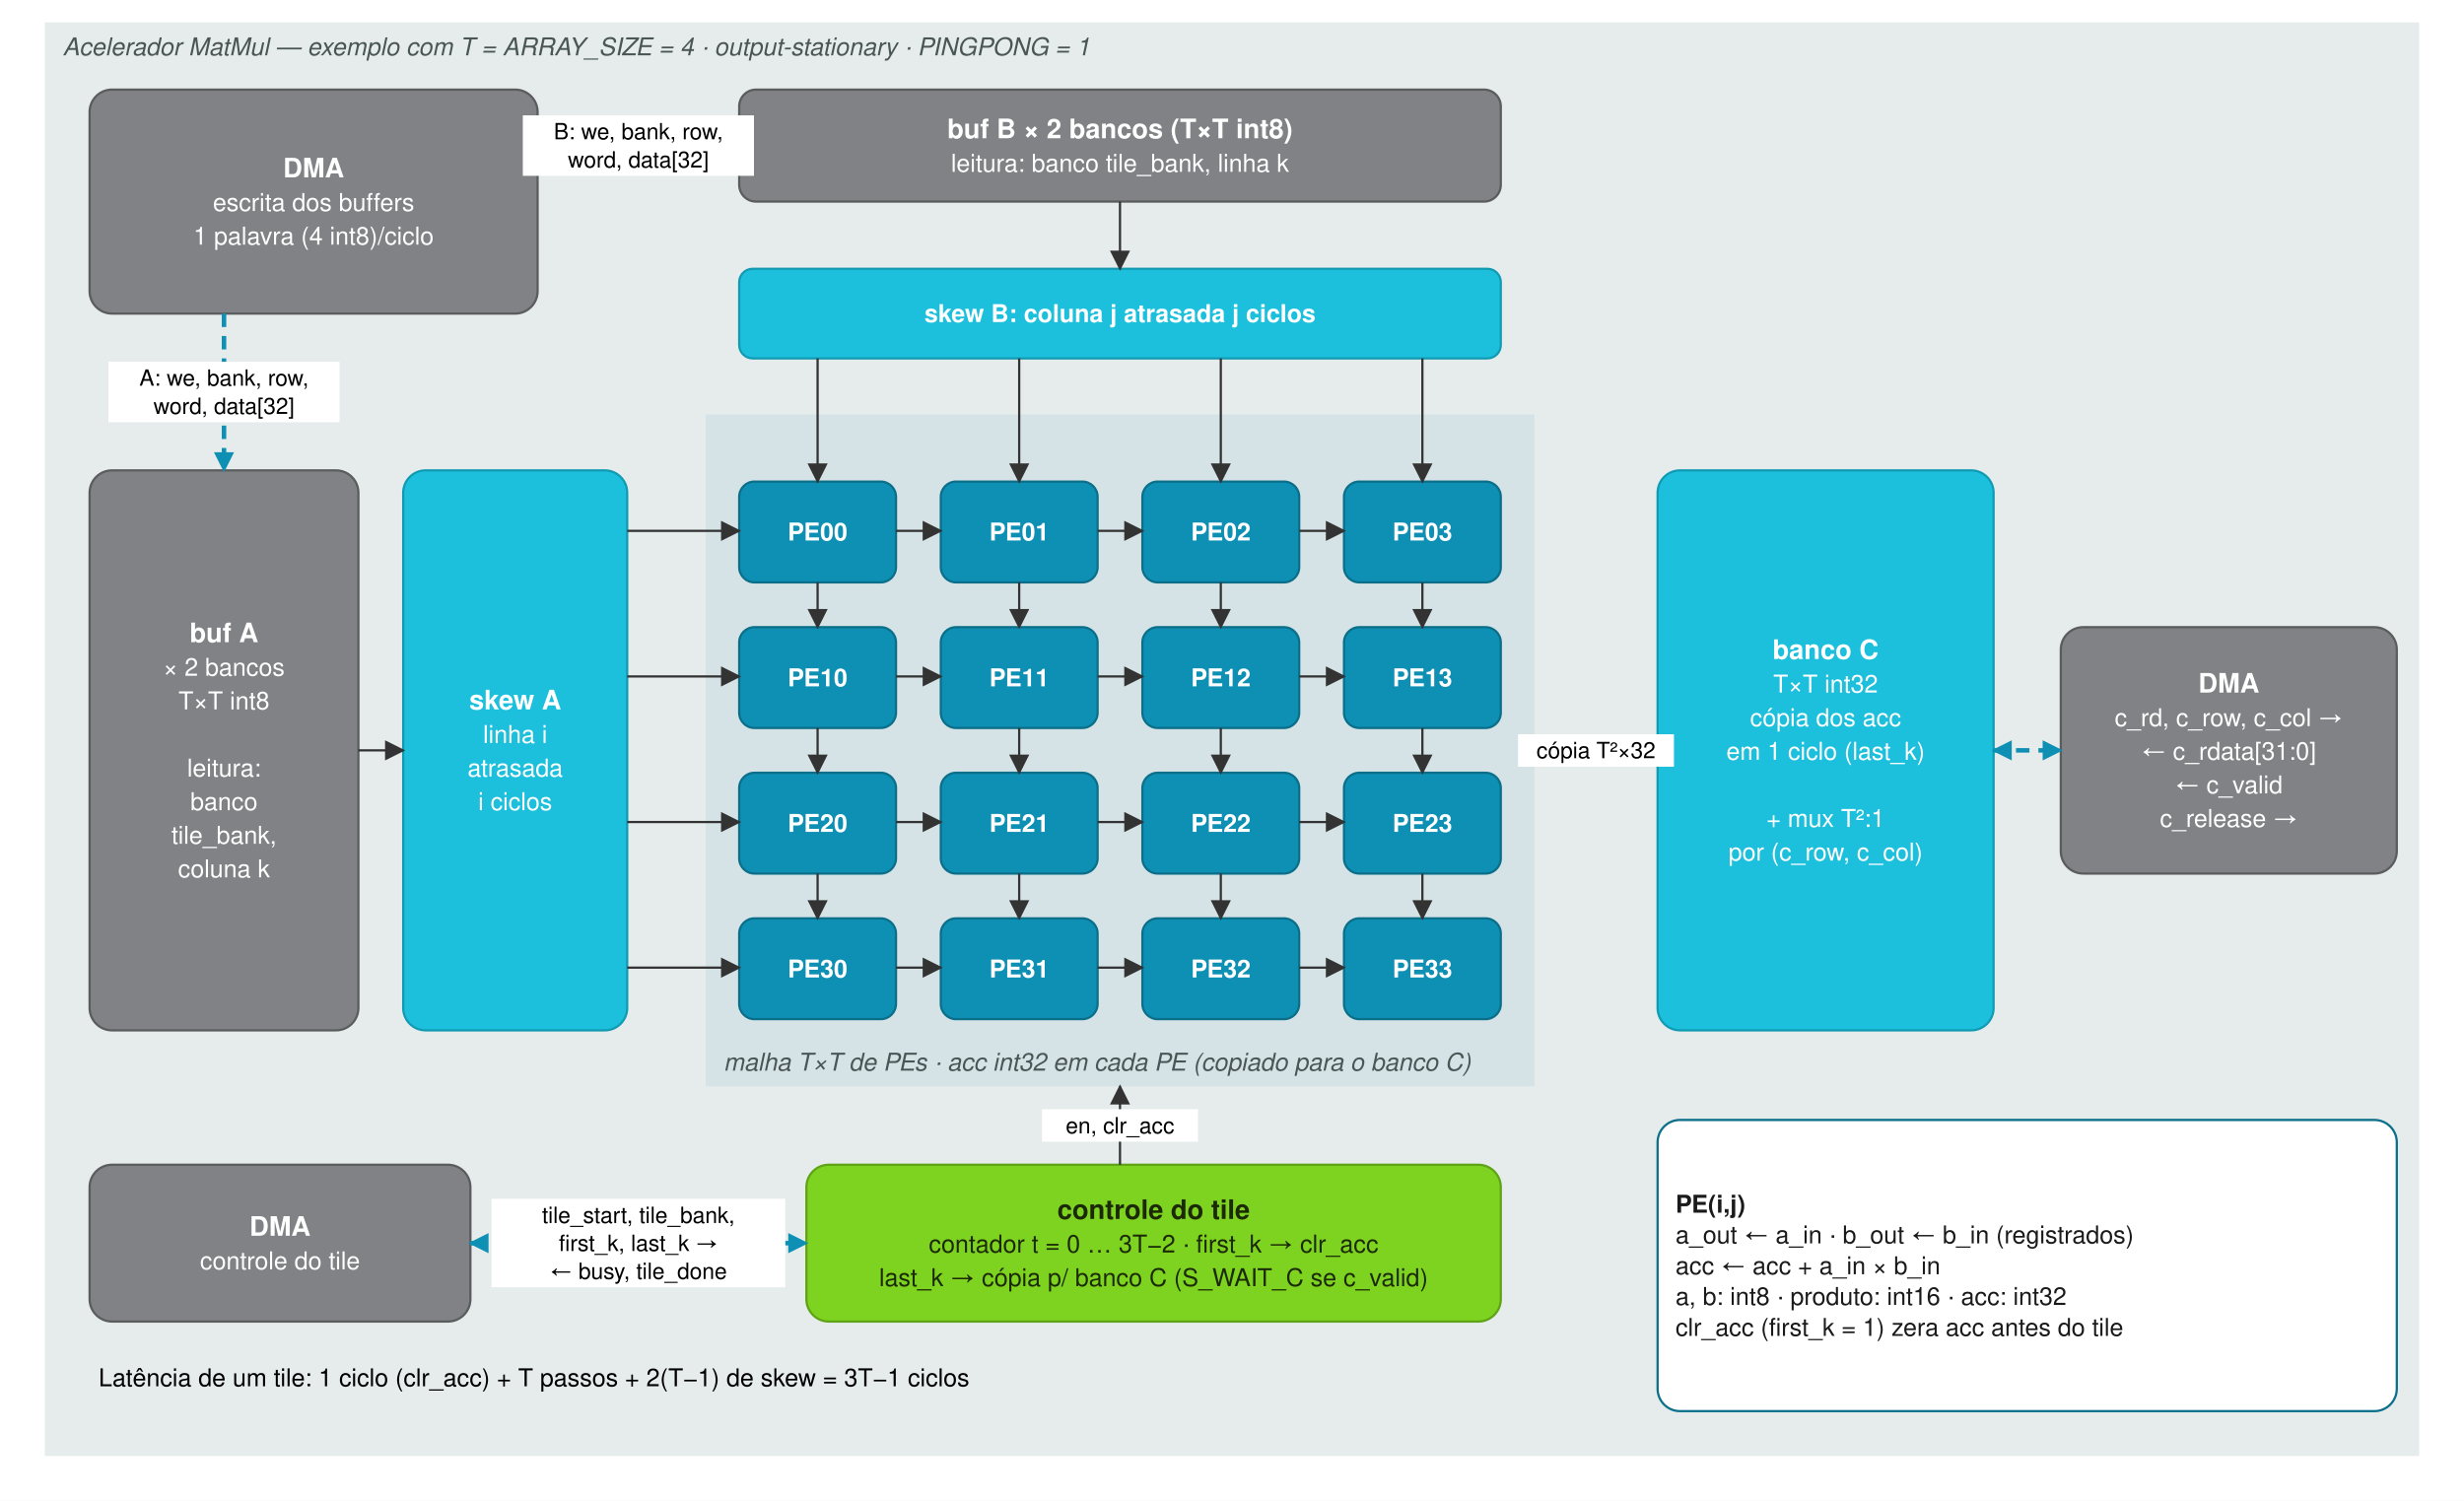
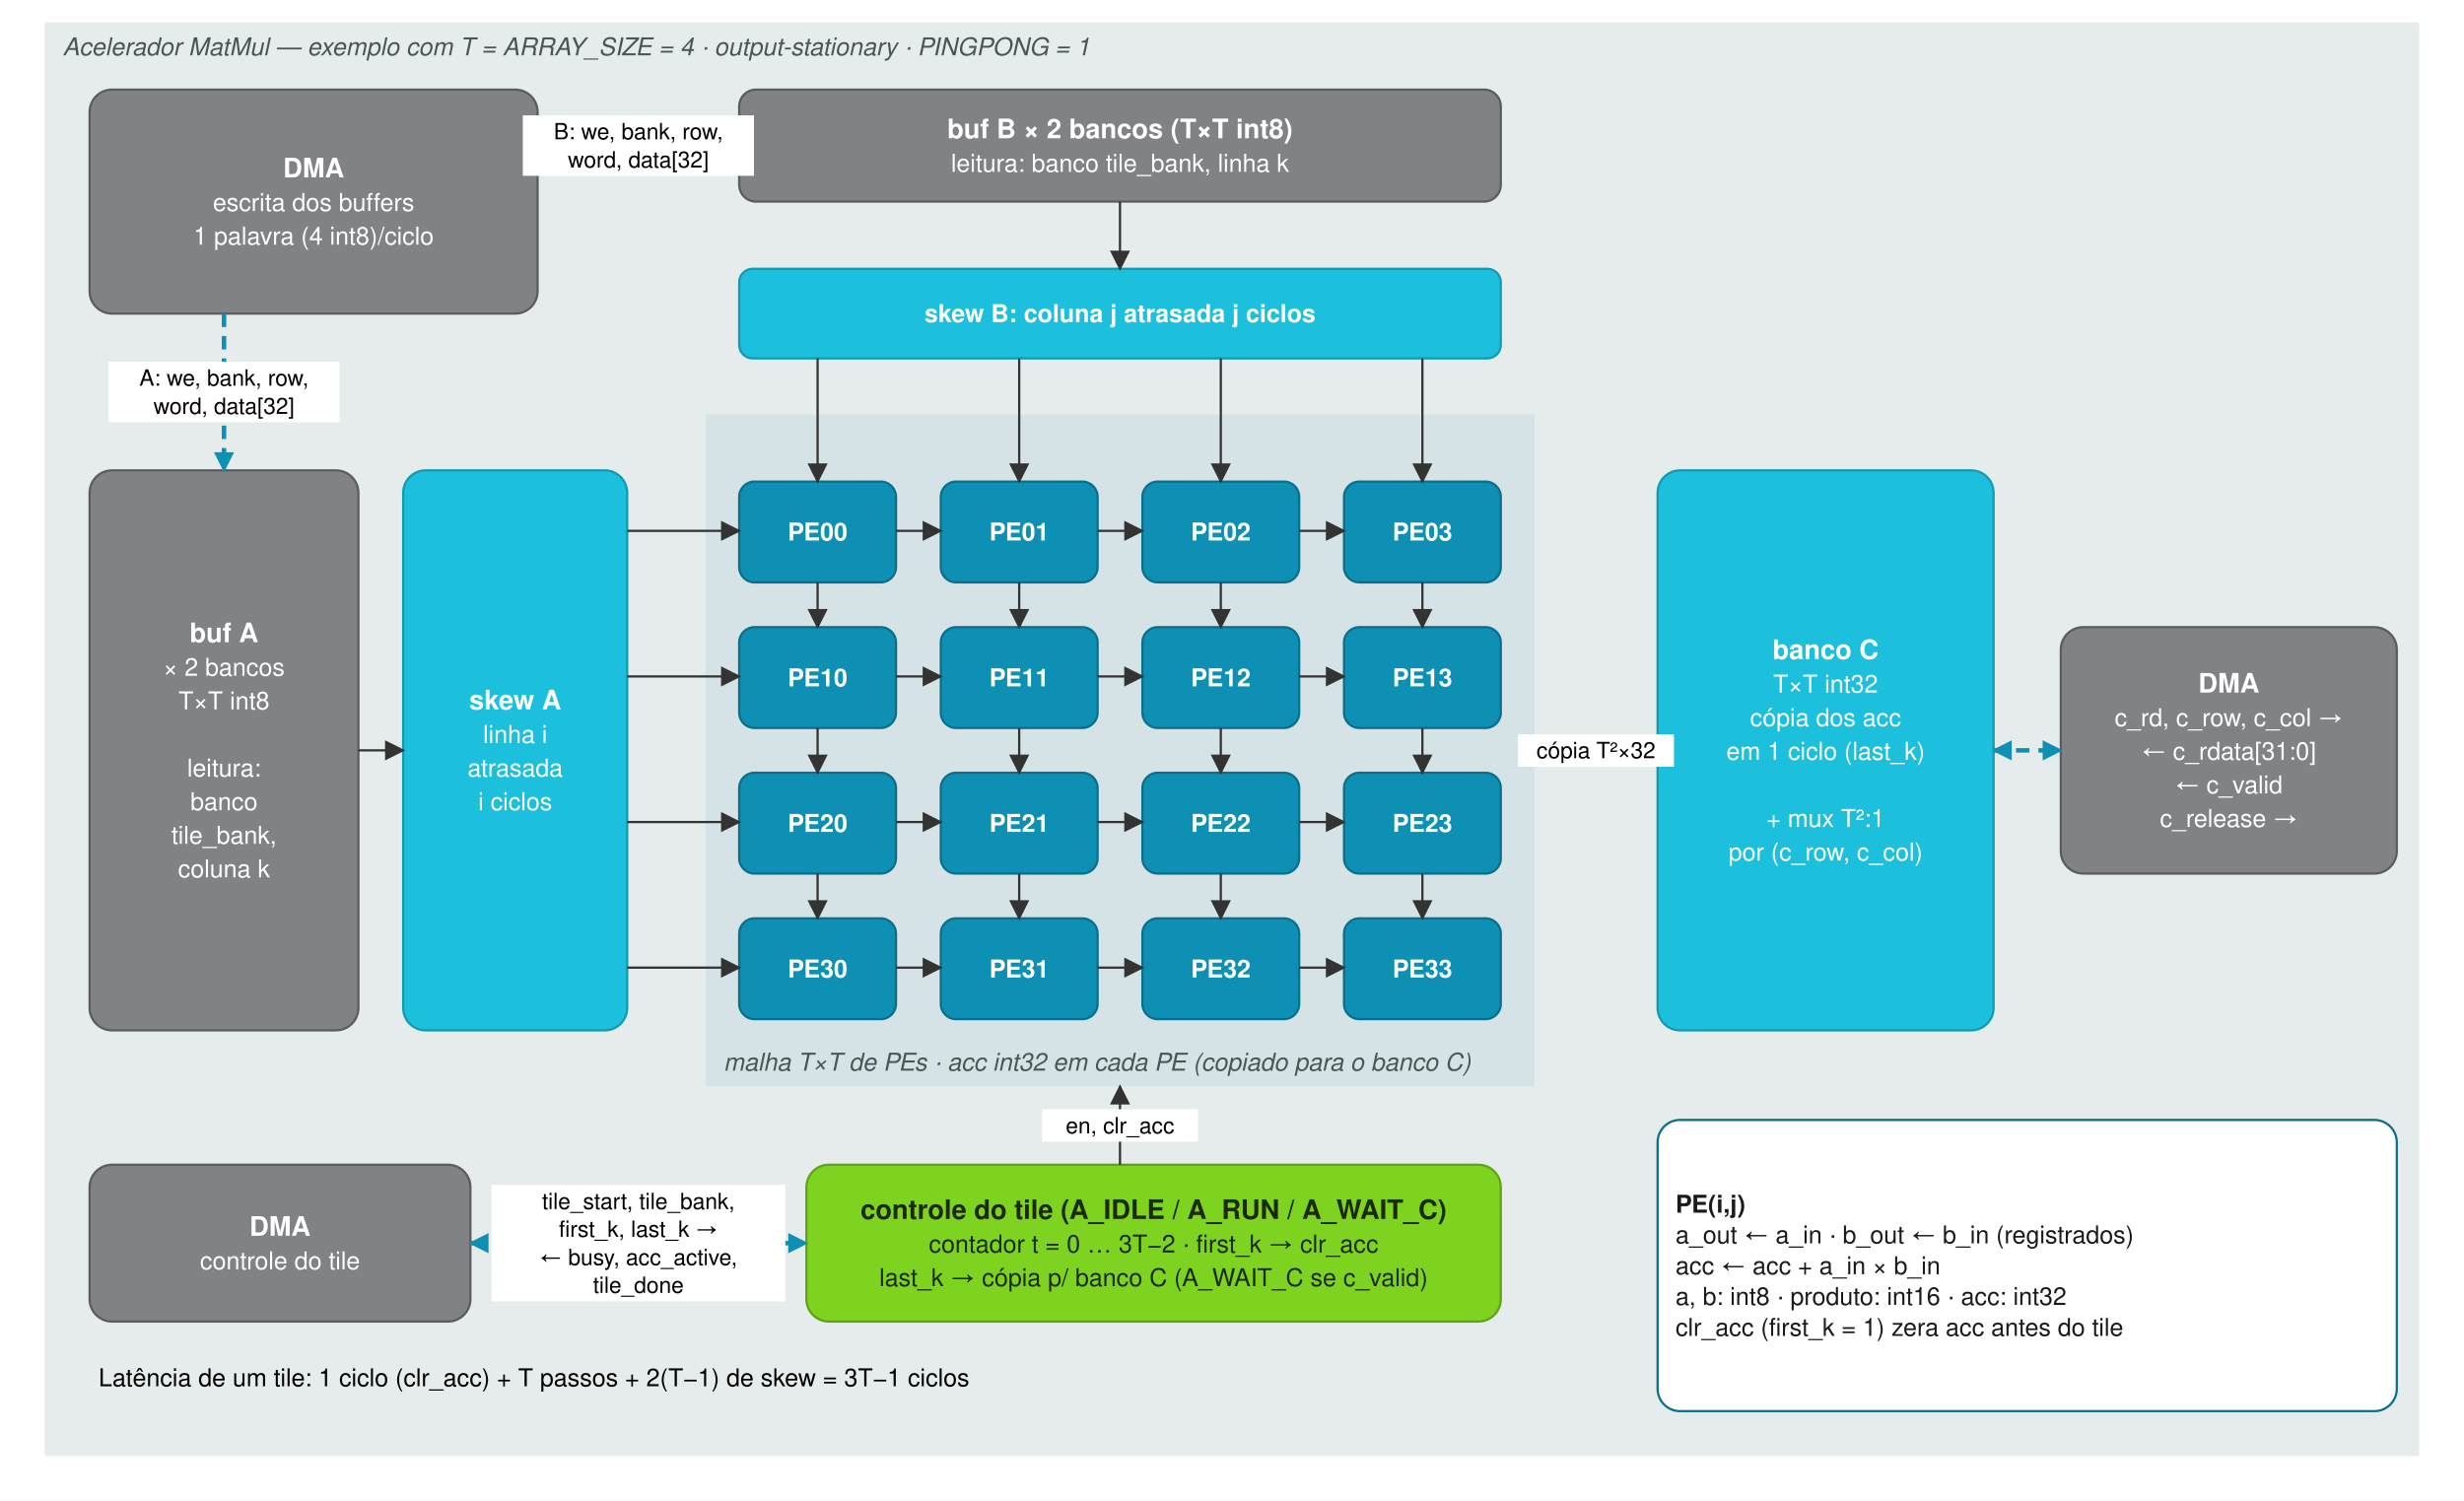
<svg xmlns="http://www.w3.org/2000/svg" font-family="Helvetica, Arial, sans-serif" width="1100" height="670" viewBox="0 0 1100 670">
  <defs>
    <marker id="m_fill_0E8FB4" viewBox="0 0 10 10" refX="9" refY="5" markerWidth="9" markerHeight="9" markerUnits="userSpaceOnUse" orient="auto-start-reverse">
      <path d="M0,0 L10,5 L0,10 z" fill="#0E8FB4" />
    </marker>
    <marker id="m_fill_333333" viewBox="0 0 10 10" refX="9" refY="5" markerWidth="9" markerHeight="9" markerUnits="userSpaceOnUse" orient="auto-start-reverse">
      <path d="M0,0 L10,5 L0,10 z" fill="#333333" />
    </marker>
  </defs>
  <rect x="0" y="0" fill="#FFFFFF" width="1100" height="670" />
  <rect x="20" y="10" width="1060" height="640" fill="#E6ECEC" stroke="none" stroke-width="1" />
  <text x="28.0" y="24.7" text-anchor="start" fill="#4A5555" font-style="italic">
    <tspan font-size="11" font-weight="normal">Acelerador MatMul — exemplo com T = ARRAY_SIZE = 4 · output-stationary · PINGPONG = 1</tspan>
  </text>
  <rect x="315" y="185" width="370" height="300" fill="#D5E3E6" stroke="none" stroke-width="1" />
  <text x="323.0" y="478.0" text-anchor="start" fill="#4A5555" font-style="italic">
    <tspan font-size="11" font-weight="normal">malha T×T de PEs · acc int32 em cada PE (copiado para o banco C)</tspan>
  </text>
  <rect x="40" y="40" width="200" height="100" fill="#808285" stroke="#5A5C5E" stroke-width="1" rx="10.0" ry="10.0" />
  <text x="140.0" y="79.2" text-anchor="middle" fill="#FFFFFF">
    <tspan font-size="12" font-weight="bold">DMA</tspan>
  </text>
  <text x="140.0" y="94.2" text-anchor="middle" fill="#FFFFFF">
    <tspan font-size="11" font-weight="normal">escrita dos buffers</tspan>
  </text>
  <text x="140.0" y="109.2" text-anchor="middle" fill="#FFFFFF">
    <tspan font-size="11" font-weight="normal">1 palavra (4 int8)/ciclo</tspan>
  </text>
  <rect x="330" y="40" width="340" height="50" fill="#808285" stroke="#5A5C5E" stroke-width="1" rx="7.5" ry="7.5" />
  <text x="500.0" y="61.7" text-anchor="middle" fill="#FFFFFF">
    <tspan font-size="12" font-weight="bold">buf B × 2 bancos (T×T int8)</tspan>
  </text>
  <text x="500.0" y="76.7" text-anchor="middle" fill="#FFFFFF">
    <tspan font-size="11" font-weight="normal">leitura: banco tile_bank, linha k</tspan>
  </text>
  <rect x="330" y="120" width="340" height="40" fill="#1CC0DD" stroke="#119BB3" stroke-width="1" rx="6.0" ry="6.0" />
  <text x="500.0" y="143.8" text-anchor="middle" fill="#FFFFFF">
    <tspan font-size="11" font-weight="bold">skew B: coluna j atrasada j ciclos</tspan>
  </text>
  <rect x="40" y="210" width="120" height="250" fill="#808285" stroke="#5A5C5E" stroke-width="1" rx="10.0" ry="10.0" />
  <text x="100.0" y="286.7" text-anchor="middle" fill="#FFFFFF">
    <tspan font-size="12" font-weight="bold">buf A</tspan>
  </text>
  <text x="100.0" y="301.7" text-anchor="middle" fill="#FFFFFF">
    <tspan font-size="11" font-weight="normal">× 2 bancos</tspan>
  </text>
  <text x="100.0" y="316.7" text-anchor="middle" fill="#FFFFFF">
    <tspan font-size="11" font-weight="normal">T×T int8</tspan>
  </text>
  <text x="100.0" y="346.7" text-anchor="middle" fill="#FFFFFF">
    <tspan font-size="11" font-weight="normal">leitura:</tspan>
  </text>
  <text x="100.0" y="361.7" text-anchor="middle" fill="#FFFFFF">
    <tspan font-size="11" font-weight="normal">banco</tspan>
  </text>
  <text x="100.0" y="376.7" text-anchor="middle" fill="#FFFFFF">
    <tspan font-size="11" font-weight="normal">tile_bank,</tspan>
  </text>
  <text x="100.0" y="391.7" text-anchor="middle" fill="#FFFFFF">
    <tspan font-size="11" font-weight="normal">coluna k</tspan>
  </text>
  <rect x="180" y="210" width="100" height="250" fill="#1CC0DD" stroke="#119BB3" stroke-width="1" rx="10.0" ry="10.0" />
  <text x="230.0" y="316.7" text-anchor="middle" fill="#FFFFFF">
    <tspan font-size="12" font-weight="bold">skew A</tspan>
  </text>
  <text x="230.0" y="331.7" text-anchor="middle" fill="#FFFFFF">
    <tspan font-size="11" font-weight="normal">linha i</tspan>
  </text>
  <text x="230.0" y="346.7" text-anchor="middle" fill="#FFFFFF">
    <tspan font-size="11" font-weight="normal">atrasada</tspan>
  </text>
  <text x="230.0" y="361.7" text-anchor="middle" fill="#FFFFFF">
    <tspan font-size="11" font-weight="normal">i ciclos</tspan>
  </text>
  <polyline points="100,140 100,210" fill="none" stroke="#0E8FB4" stroke-width="2" stroke-dasharray="6,4" marker-end="url(#m_fill_0E8FB4)" />
  <polyline points="240,65 330,65" fill="none" stroke="#0E8FB4" stroke-width="2" stroke-dasharray="6,4" marker-end="url(#m_fill_0E8FB4)" />
  <polyline points="500,90 500,120" fill="none" stroke="#333333" stroke-width="1" marker-end="url(#m_fill_333333)" />
  <polyline points="160,335 180,335" fill="none" stroke="#333333" stroke-width="1" marker-end="url(#m_fill_333333)" />
  <rect x="330" y="215" width="70" height="45" fill="#0E8FB4" stroke="#0B6F8A" stroke-width="1" rx="6.8" ry="6.8" />
  <text x="365.0" y="241.3" text-anchor="middle" fill="#FFFFFF">
    <tspan font-size="11" font-weight="bold">PE00</tspan>
  </text>
  <polyline points="280,237 330,237" fill="none" stroke="#333333" stroke-width="1" marker-end="url(#m_fill_333333)" />
  <polyline points="365,160 365,215" fill="none" stroke="#333333" stroke-width="1" marker-end="url(#m_fill_333333)" />
  <rect x="420" y="215" width="70" height="45" fill="#0E8FB4" stroke="#0B6F8A" stroke-width="1" rx="6.8" ry="6.8" />
  <text x="455.0" y="241.3" text-anchor="middle" fill="#FFFFFF">
    <tspan font-size="11" font-weight="bold">PE01</tspan>
  </text>
  <polyline points="400,237 420,237" fill="none" stroke="#333333" stroke-width="1" marker-end="url(#m_fill_333333)" />
  <polyline points="455,160 455,215" fill="none" stroke="#333333" stroke-width="1" marker-end="url(#m_fill_333333)" />
  <rect x="510" y="215" width="70" height="45" fill="#0E8FB4" stroke="#0B6F8A" stroke-width="1" rx="6.8" ry="6.8" />
  <text x="545.0" y="241.3" text-anchor="middle" fill="#FFFFFF">
    <tspan font-size="11" font-weight="bold">PE02</tspan>
  </text>
  <polyline points="490,237 510,237" fill="none" stroke="#333333" stroke-width="1" marker-end="url(#m_fill_333333)" />
  <polyline points="545,160 545,215" fill="none" stroke="#333333" stroke-width="1" marker-end="url(#m_fill_333333)" />
  <rect x="600" y="215" width="70" height="45" fill="#0E8FB4" stroke="#0B6F8A" stroke-width="1" rx="6.8" ry="6.8" />
  <text x="635.0" y="241.3" text-anchor="middle" fill="#FFFFFF">
    <tspan font-size="11" font-weight="bold">PE03</tspan>
  </text>
  <polyline points="580,237 600,237" fill="none" stroke="#333333" stroke-width="1" marker-end="url(#m_fill_333333)" />
  <polyline points="635,160 635,215" fill="none" stroke="#333333" stroke-width="1" marker-end="url(#m_fill_333333)" />
  <rect x="330" y="280" width="70" height="45" fill="#0E8FB4" stroke="#0B6F8A" stroke-width="1" rx="6.8" ry="6.8" />
  <text x="365.0" y="306.4" text-anchor="middle" fill="#FFFFFF">
    <tspan font-size="11" font-weight="bold">PE10</tspan>
  </text>
  <polyline points="280,302 330,302" fill="none" stroke="#333333" stroke-width="1" marker-end="url(#m_fill_333333)" />
  <polyline points="365,260 365,280" fill="none" stroke="#333333" stroke-width="1" marker-end="url(#m_fill_333333)" />
  <rect x="420" y="280" width="70" height="45" fill="#0E8FB4" stroke="#0B6F8A" stroke-width="1" rx="6.8" ry="6.8" />
  <text x="455.0" y="306.4" text-anchor="middle" fill="#FFFFFF">
    <tspan font-size="11" font-weight="bold">PE11</tspan>
  </text>
  <polyline points="400,302 420,302" fill="none" stroke="#333333" stroke-width="1" marker-end="url(#m_fill_333333)" />
  <polyline points="455,260 455,280" fill="none" stroke="#333333" stroke-width="1" marker-end="url(#m_fill_333333)" />
  <rect x="510" y="280" width="70" height="45" fill="#0E8FB4" stroke="#0B6F8A" stroke-width="1" rx="6.8" ry="6.8" />
  <text x="545.0" y="306.4" text-anchor="middle" fill="#FFFFFF">
    <tspan font-size="11" font-weight="bold">PE12</tspan>
  </text>
  <polyline points="490,302 510,302" fill="none" stroke="#333333" stroke-width="1" marker-end="url(#m_fill_333333)" />
  <polyline points="545,260 545,280" fill="none" stroke="#333333" stroke-width="1" marker-end="url(#m_fill_333333)" />
  <rect x="600" y="280" width="70" height="45" fill="#0E8FB4" stroke="#0B6F8A" stroke-width="1" rx="6.8" ry="6.8" />
  <text x="635.0" y="306.4" text-anchor="middle" fill="#FFFFFF">
    <tspan font-size="11" font-weight="bold">PE13</tspan>
  </text>
  <polyline points="580,302 600,302" fill="none" stroke="#333333" stroke-width="1" marker-end="url(#m_fill_333333)" />
  <polyline points="635,260 635,280" fill="none" stroke="#333333" stroke-width="1" marker-end="url(#m_fill_333333)" />
  <rect x="330" y="345" width="70" height="45" fill="#0E8FB4" stroke="#0B6F8A" stroke-width="1" rx="6.8" ry="6.8" />
  <text x="365.0" y="371.4" text-anchor="middle" fill="#FFFFFF">
    <tspan font-size="11" font-weight="bold">PE20</tspan>
  </text>
  <polyline points="280,367 330,367" fill="none" stroke="#333333" stroke-width="1" marker-end="url(#m_fill_333333)" />
  <polyline points="365,325 365,345" fill="none" stroke="#333333" stroke-width="1" marker-end="url(#m_fill_333333)" />
  <rect x="420" y="345" width="70" height="45" fill="#0E8FB4" stroke="#0B6F8A" stroke-width="1" rx="6.8" ry="6.8" />
  <text x="455.0" y="371.4" text-anchor="middle" fill="#FFFFFF">
    <tspan font-size="11" font-weight="bold">PE21</tspan>
  </text>
  <polyline points="400,367 420,367" fill="none" stroke="#333333" stroke-width="1" marker-end="url(#m_fill_333333)" />
  <polyline points="455,325 455,345" fill="none" stroke="#333333" stroke-width="1" marker-end="url(#m_fill_333333)" />
  <rect x="510" y="345" width="70" height="45" fill="#0E8FB4" stroke="#0B6F8A" stroke-width="1" rx="6.8" ry="6.8" />
  <text x="545.0" y="371.4" text-anchor="middle" fill="#FFFFFF">
    <tspan font-size="11" font-weight="bold">PE22</tspan>
  </text>
  <polyline points="490,367 510,367" fill="none" stroke="#333333" stroke-width="1" marker-end="url(#m_fill_333333)" />
  <polyline points="545,325 545,345" fill="none" stroke="#333333" stroke-width="1" marker-end="url(#m_fill_333333)" />
  <rect x="600" y="345" width="70" height="45" fill="#0E8FB4" stroke="#0B6F8A" stroke-width="1" rx="6.8" ry="6.8" />
  <text x="635.0" y="371.4" text-anchor="middle" fill="#FFFFFF">
    <tspan font-size="11" font-weight="bold">PE23</tspan>
  </text>
  <polyline points="580,367 600,367" fill="none" stroke="#333333" stroke-width="1" marker-end="url(#m_fill_333333)" />
  <polyline points="635,325 635,345" fill="none" stroke="#333333" stroke-width="1" marker-end="url(#m_fill_333333)" />
  <rect x="330" y="410" width="70" height="45" fill="#0E8FB4" stroke="#0B6F8A" stroke-width="1" rx="6.8" ry="6.8" />
  <text x="365.0" y="436.4" text-anchor="middle" fill="#FFFFFF">
    <tspan font-size="11" font-weight="bold">PE30</tspan>
  </text>
  <polyline points="280,432 330,432" fill="none" stroke="#333333" stroke-width="1" marker-end="url(#m_fill_333333)" />
  <polyline points="365,390 365,410" fill="none" stroke="#333333" stroke-width="1" marker-end="url(#m_fill_333333)" />
  <rect x="420" y="410" width="70" height="45" fill="#0E8FB4" stroke="#0B6F8A" stroke-width="1" rx="6.8" ry="6.8" />
  <text x="455.0" y="436.4" text-anchor="middle" fill="#FFFFFF">
    <tspan font-size="11" font-weight="bold">PE31</tspan>
  </text>
  <polyline points="400,432 420,432" fill="none" stroke="#333333" stroke-width="1" marker-end="url(#m_fill_333333)" />
  <polyline points="455,390 455,410" fill="none" stroke="#333333" stroke-width="1" marker-end="url(#m_fill_333333)" />
  <rect x="510" y="410" width="70" height="45" fill="#0E8FB4" stroke="#0B6F8A" stroke-width="1" rx="6.8" ry="6.8" />
  <text x="545.0" y="436.4" text-anchor="middle" fill="#FFFFFF">
    <tspan font-size="11" font-weight="bold">PE32</tspan>
  </text>
  <polyline points="490,432 510,432" fill="none" stroke="#333333" stroke-width="1" marker-end="url(#m_fill_333333)" />
  <polyline points="545,390 545,410" fill="none" stroke="#333333" stroke-width="1" marker-end="url(#m_fill_333333)" />
  <rect x="600" y="410" width="70" height="45" fill="#0E8FB4" stroke="#0B6F8A" stroke-width="1" rx="6.8" ry="6.8" />
  <text x="635.0" y="436.4" text-anchor="middle" fill="#FFFFFF">
    <tspan font-size="11" font-weight="bold">PE33</tspan>
  </text>
  <polyline points="580,432 600,432" fill="none" stroke="#333333" stroke-width="1" marker-end="url(#m_fill_333333)" />
  <polyline points="635,390 635,410" fill="none" stroke="#333333" stroke-width="1" marker-end="url(#m_fill_333333)" />
  <rect x="740" y="210" width="150" height="250" fill="#1CC0DD" stroke="#119BB3" stroke-width="1" rx="10.0" ry="10.0" />
  <text x="815.0" y="294.2" text-anchor="middle" fill="#FFFFFF">
    <tspan font-size="12" font-weight="bold">banco C</tspan>
  </text>
  <text x="815.0" y="309.2" text-anchor="middle" fill="#FFFFFF">
    <tspan font-size="11" font-weight="normal">T×T int32</tspan>
  </text>
  <text x="815.0" y="324.2" text-anchor="middle" fill="#FFFFFF">
    <tspan font-size="11" font-weight="normal">cópia dos acc</tspan>
  </text>
  <text x="815.0" y="339.2" text-anchor="middle" fill="#FFFFFF">
    <tspan font-size="11" font-weight="normal">em 1 ciclo (last_k)</tspan>
  </text>
  <text x="815.0" y="369.2" text-anchor="middle" fill="#FFFFFF">
    <tspan font-size="11" font-weight="normal">+ mux T²:1</tspan>
  </text>
  <text x="815.0" y="384.2" text-anchor="middle" fill="#FFFFFF">
    <tspan font-size="11" font-weight="normal">por (c_row, c_col)</tspan>
  </text>
  <rect x="920" y="280" width="150" height="110" fill="#808285" stroke="#5A5C5E" stroke-width="1" rx="10.0" ry="10.0" />
  <text x="995.0" y="309.2" text-anchor="middle" fill="#FFFFFF">
    <tspan font-size="12" font-weight="bold">DMA</tspan>
  </text>
  <text x="995.0" y="324.2" text-anchor="middle" fill="#FFFFFF">
    <tspan font-size="11" font-weight="normal">c_rd, c_row, c_col →</tspan>
  </text>
  <text x="995.0" y="339.2" text-anchor="middle" fill="#FFFFFF">
    <tspan font-size="11" font-weight="normal">← c_rdata[31:0]</tspan>
  </text>
  <text x="995.0" y="354.2" text-anchor="middle" fill="#FFFFFF">
    <tspan font-size="11" font-weight="normal">← c_valid</tspan>
  </text>
  <text x="995.0" y="369.2" text-anchor="middle" fill="#FFFFFF">
    <tspan font-size="11" font-weight="normal">c_release →</tspan>
  </text>
  <polyline points="685,335 740,335" fill="none" stroke="#333333" stroke-width="1" marker-end="url(#m_fill_333333)" />
  <polyline points="890,335 920,335" fill="none" stroke="#0E8FB4" stroke-width="2" stroke-dasharray="6,4" marker-end="url(#m_fill_0E8FB4)" marker-start="url(#m_fill_0E8FB4)" />
  <rect x="360" y="520" width="310" height="70" fill="#7ED321" stroke="#5FA316" stroke-width="1" rx="10.0" ry="10.0" />
  <text x="515.0" y="544.2" text-anchor="middle" fill="#1B2A05">
-     <tspan font-size="12" font-weight="bold">controle do tile</tspan>
+     <tspan font-size="12" font-weight="bold">controle do tile (A_IDLE / A_RUN / A_WAIT_C)</tspan>
  </text>
  <text x="515.0" y="559.2" text-anchor="middle" fill="#1B2A05">
    <tspan font-size="11" font-weight="normal">contador t = 0 … 3T−2 · first_k → clr_acc</tspan>
  </text>
  <text x="515.0" y="574.2" text-anchor="middle" fill="#1B2A05">
-     <tspan font-size="11" font-weight="normal">last_k → cópia p/ banco C (S_WAIT_C se c_valid)</tspan>
+     <tspan font-size="11" font-weight="normal">last_k → cópia p/ banco C (A_WAIT_C se c_valid)</tspan>
  </text>
  <rect x="40" y="520" width="170" height="70" fill="#808285" stroke="#5A5C5E" stroke-width="1" rx="10.0" ry="10.0" />
  <text x="125.0" y="551.7" text-anchor="middle" fill="#FFFFFF">
    <tspan font-size="12" font-weight="bold">DMA</tspan>
  </text>
  <text x="125.0" y="566.7" text-anchor="middle" fill="#FFFFFF">
    <tspan font-size="11" font-weight="normal">controle do tile</tspan>
  </text>
  <polyline points="210,555 360,555" fill="none" stroke="#0E8FB4" stroke-width="2" stroke-dasharray="6,4" marker-end="url(#m_fill_0E8FB4)" marker-start="url(#m_fill_0E8FB4)" />
  <polyline points="500,520 500,485" fill="none" stroke="#333333" stroke-width="1" marker-end="url(#m_fill_333333)" />
  <rect x="740" y="500" width="330" height="130" fill="#FFFFFF" stroke="#0B6F8A" stroke-width="1" rx="10.0" ry="10.0" />
  <text x="748.0" y="541.4" text-anchor="start" fill="#1A1A1A">
    <tspan font-size="11" font-weight="bold">PE(i,j)</tspan>
  </text>
  <text x="748.0" y="555.1" text-anchor="start" fill="#1A1A1A">
    <tspan font-size="11" font-weight="normal">a_out ← a_in · b_out ← b_in (registrados)</tspan>
  </text>
  <text x="748.0" y="568.9" text-anchor="start" fill="#1A1A1A">
    <tspan font-size="11" font-weight="normal">acc ← acc + a_in × b_in</tspan>
  </text>
  <text x="748.0" y="582.6" text-anchor="start" fill="#1A1A1A">
    <tspan font-size="11" font-weight="normal">a, b: int8 · produto: int16 · acc: int32</tspan>
  </text>
  <text x="748.0" y="596.4" text-anchor="start" fill="#1A1A1A">
    <tspan font-size="11" font-weight="normal">clr_acc (first_k = 1) zera acc antes do tile</tspan>
  </text>
  <text x="44.0" y="618.9" text-anchor="start" fill="#000000">
    <tspan font-size="11" font-weight="normal">Latência de um tile: 1 ciclo (clr_acc) + T passos + 2(T−1) de skew = 3T−1 ciclos</tspan>
  </text>
  <rect x="48.4" y="161.5" width="103.2" height="27.0" fill="#FFFFFF" />
  <text x="100.0" y="172.2" text-anchor="middle" fill="#000000">
    <tspan font-size="10" font-weight="normal">A: we, bank, row,</tspan>
  </text>
  <text x="100.0" y="184.8" text-anchor="middle" fill="#000000">
    <tspan font-size="10" font-weight="normal">word, data[32]</tspan>
  </text>
  <rect x="233.4" y="51.5" width="103.2" height="27.0" fill="#FFFFFF" />
  <text x="285.0" y="62.2" text-anchor="middle" fill="#000000">
    <tspan font-size="10" font-weight="normal">B: we, bank, row,</tspan>
  </text>
  <text x="285.0" y="74.8" text-anchor="middle" fill="#000000">
    <tspan font-size="10" font-weight="normal">word, data[32]</tspan>
  </text>
  <rect x="677.7" y="327.8" width="69.6" height="14.5" fill="#FFFFFF" />
  <text x="712.5" y="338.5" text-anchor="middle" fill="#000000">
    <tspan font-size="10" font-weight="normal">cópia T²×32</tspan>
  </text>
-   <rect x="219.4" y="535.2" width="131.2" height="39.5" fill="#FFFFFF" />
-   <text x="285.0" y="546.0" text-anchor="middle" fill="#000000">
+   <rect x="219.4" y="529.0" width="131.2" height="52.0" fill="#FFFFFF" />
+   <text x="285.0" y="539.8" text-anchor="middle" fill="#000000">
    <tspan font-size="10" font-weight="normal">tile_start, tile_bank,</tspan>
  </text>
-   <text x="285.0" y="558.5" text-anchor="middle" fill="#000000">
+   <text x="285.0" y="552.2" text-anchor="middle" fill="#000000">
    <tspan font-size="10" font-weight="normal">first_k, last_k →</tspan>
  </text>
-   <text x="285.0" y="571.0" text-anchor="middle" fill="#000000">
-     <tspan font-size="10" font-weight="normal">← busy, tile_done</tspan>
+   <text x="285.0" y="564.8" text-anchor="middle" fill="#000000">
+     <tspan font-size="10" font-weight="normal">← busy, acc_active,</tspan>
+   </text>
+   <text x="285.0" y="577.2" text-anchor="middle" fill="#000000">
+     <tspan font-size="10" font-weight="normal">tile_done</tspan>
  </text>
  <rect x="465.2" y="495.2" width="69.6" height="14.5" fill="#FFFFFF" />
  <text x="500.0" y="506.0" text-anchor="middle" fill="#000000">
    <tspan font-size="10" font-weight="normal">en, clr_acc</tspan>
  </text>
</svg>
